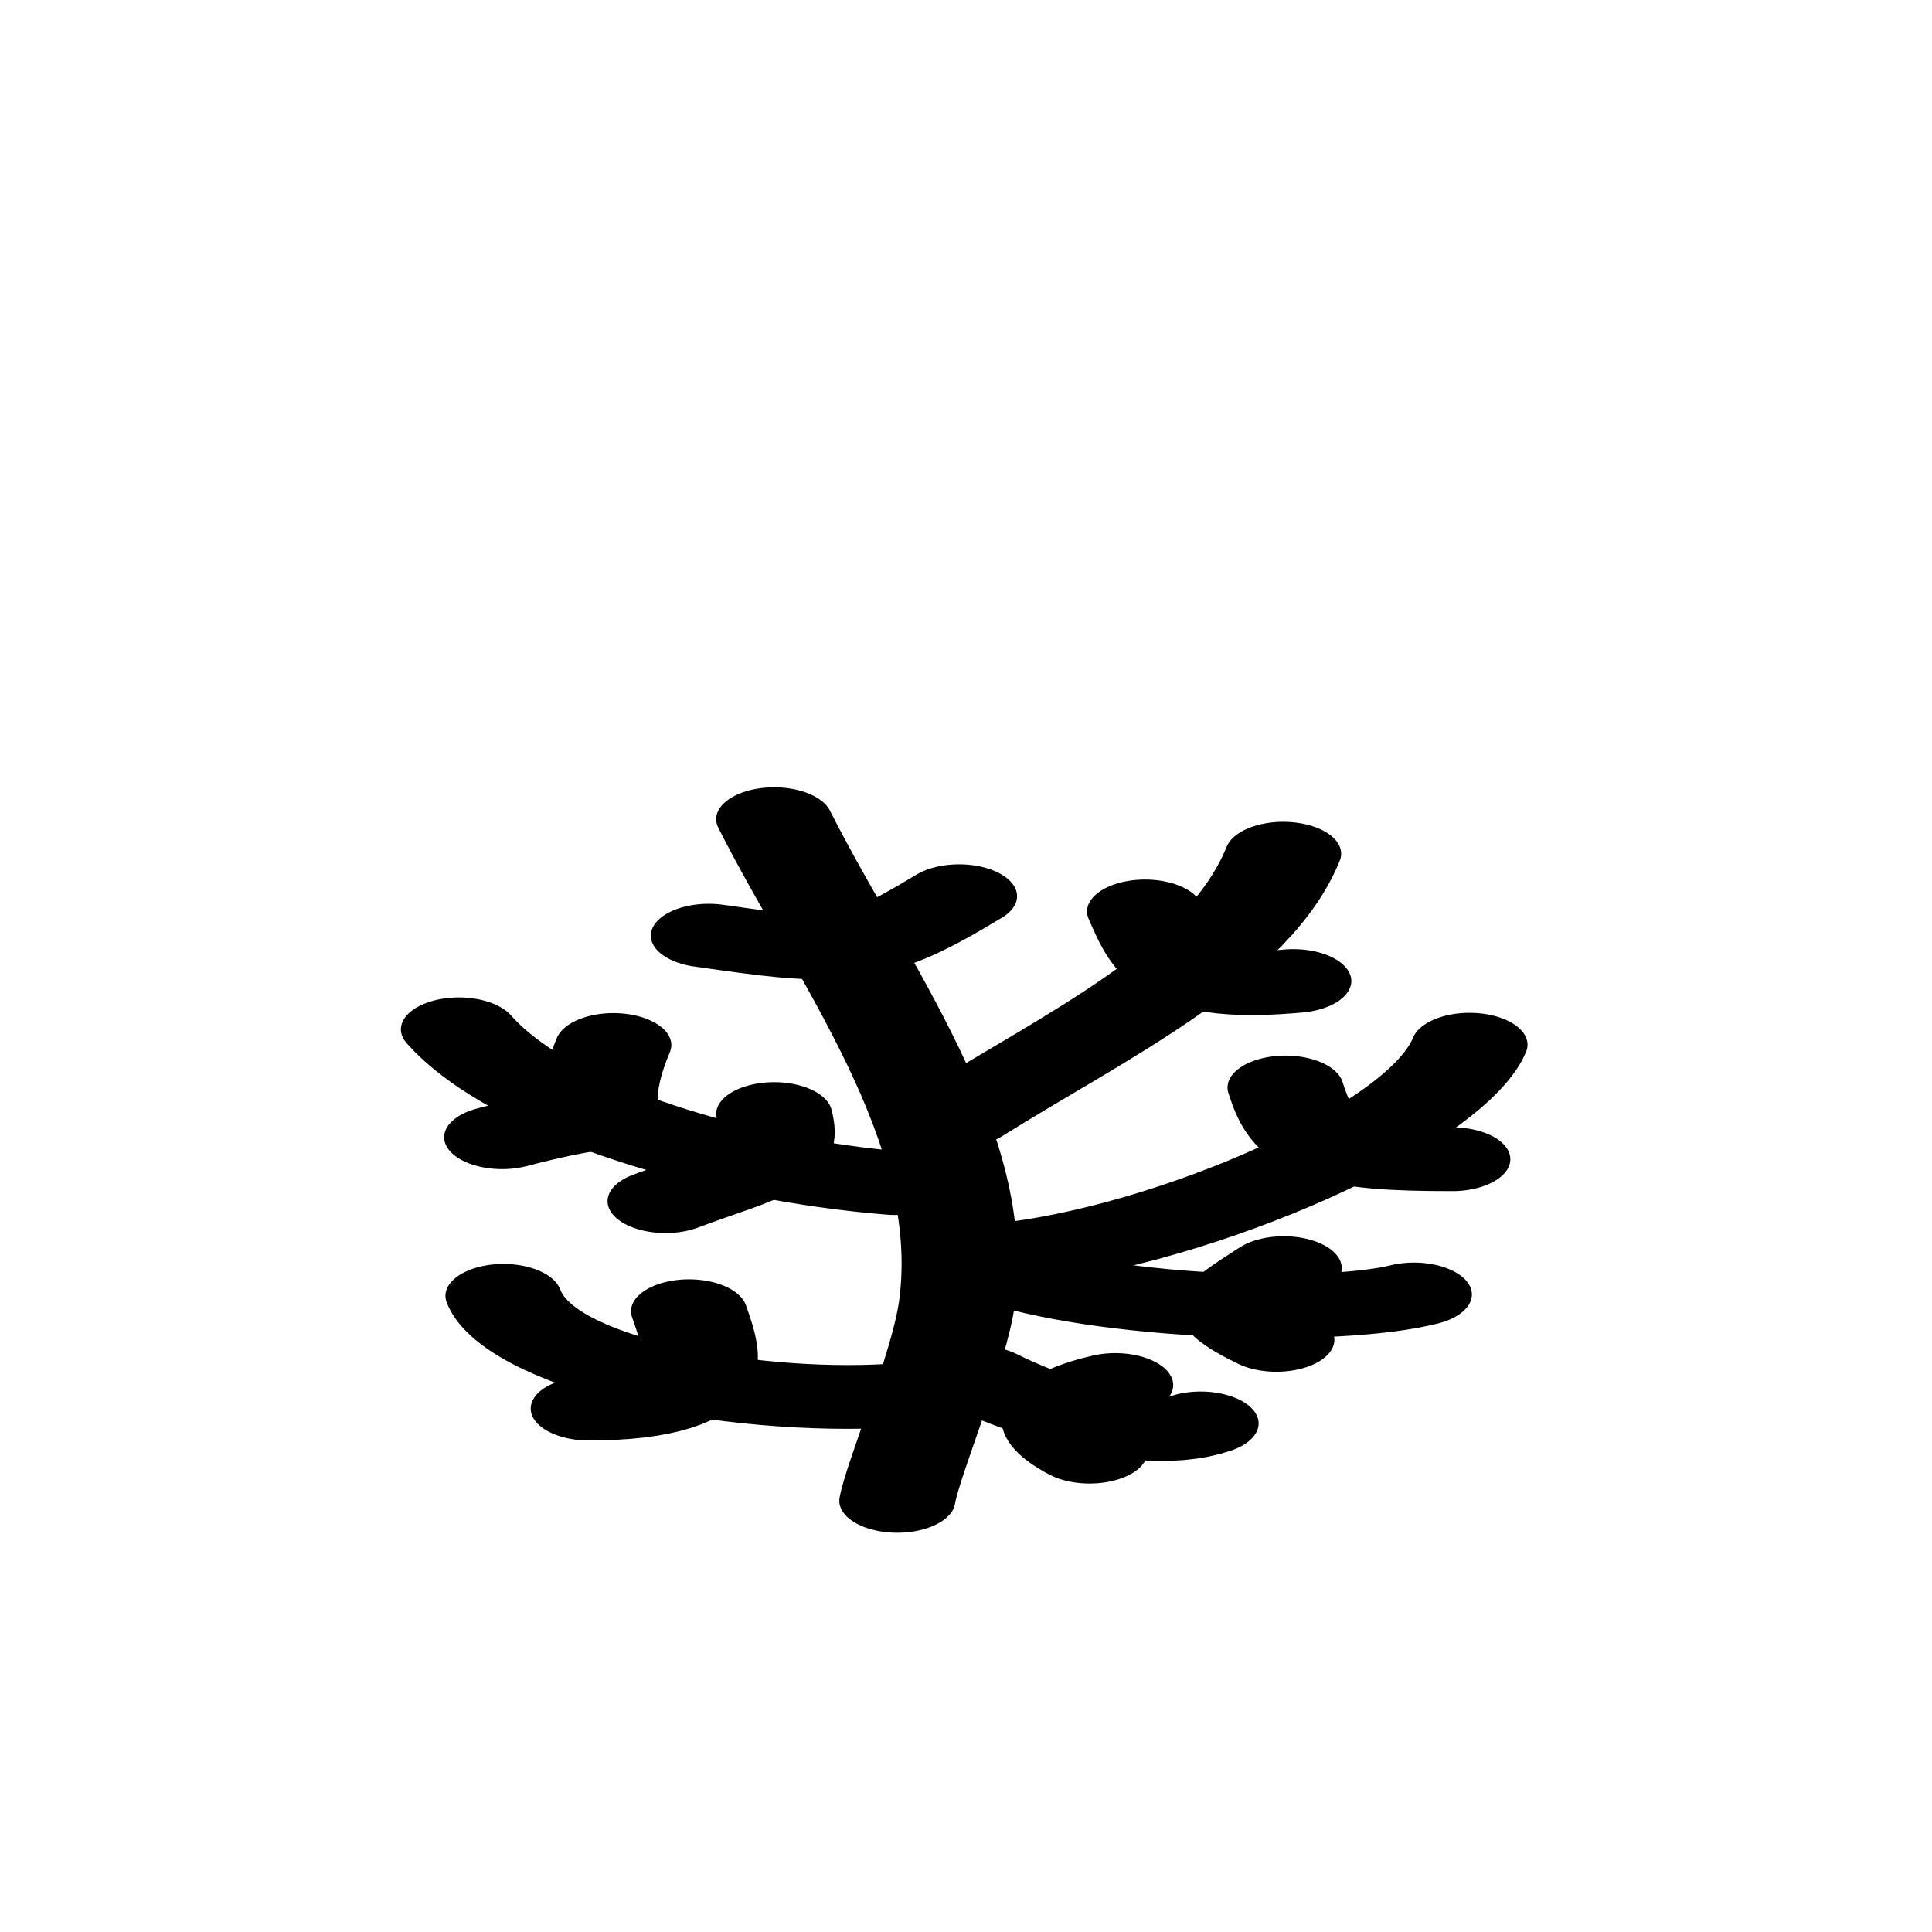
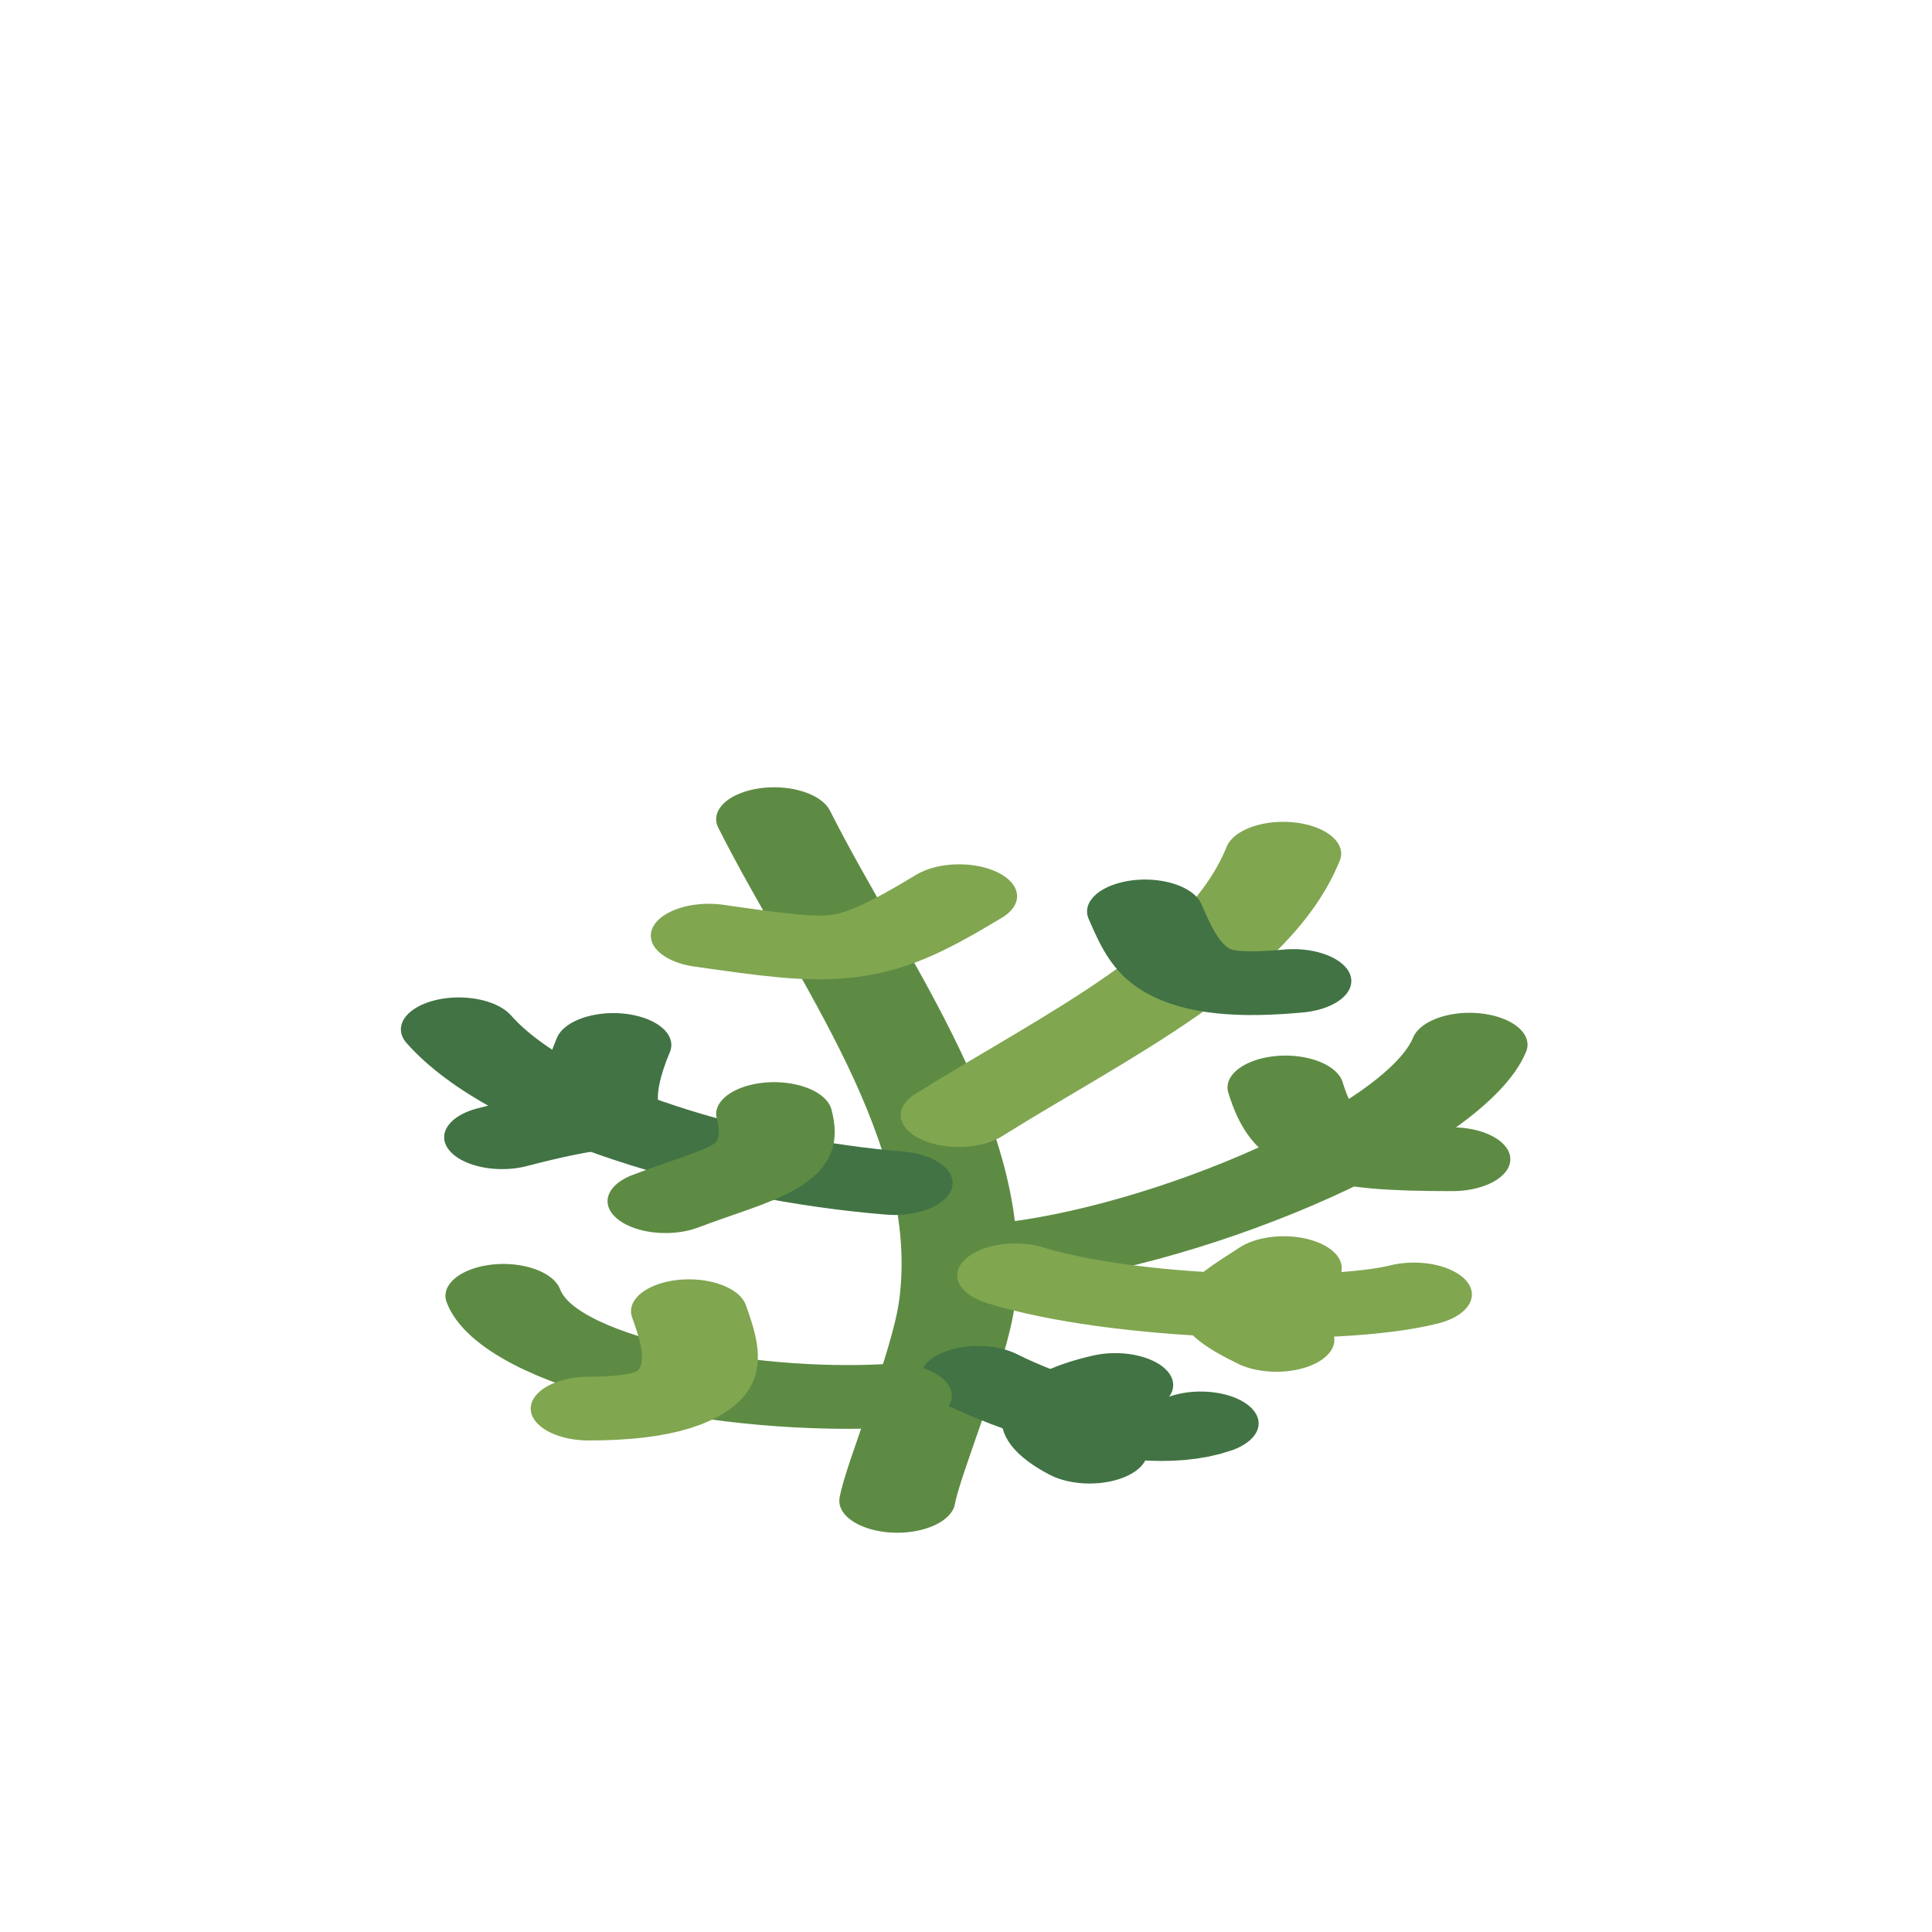
<svg xmlns="http://www.w3.org/2000/svg" width="56" height="56" viewBox="0 0 400 400" fill="none">
  <g transform="translate(0 130) scale(1 .55)">
-     <path opacity="1" d="M160.272 72C176.219 129.542 202.776 191.36 198.131 254.03C196.582 274.935 186.929 316.551 185.768 328.607" stroke="#000000" stroke-opacity="1" stroke-width="24" stroke-linecap="round" stroke-linejoin="round" />
-     <path opacity="1" d="M265.675 85C256.448 126.544 224.784 153.448 198.483 183.398" stroke="#000000" stroke-opacity="1" stroke-width="24" stroke-linecap="round" stroke-linejoin="round" />
-     <path opacity="1" d="M95 151.104C110.329 182.519 151.892 204.098 185.23 208.986" stroke="#000000" stroke-opacity="1" stroke-width="24" stroke-linecap="round" stroke-linejoin="round" />
-     <path opacity="1" d="M208.269 235.997C245.661 229.058 297.448 187.288 304.258 156.893" stroke="#000000" stroke-opacity="1" stroke-width="24" stroke-linecap="round" stroke-linejoin="round" />
-     <path opacity="1" d="M210.191 243.714C232.938 256.407 276.202 258.432 292.741 250.921" stroke="#000000" stroke-opacity="1" stroke-width="24" stroke-linecap="round" stroke-linejoin="round" />
-     <path opacity="1" d="M202.511 282.302C211.927 290.948 235.996 307.479 248.585 299.462" stroke="#000000" stroke-opacity="1" stroke-width="24" stroke-linecap="round" stroke-linejoin="round" />
-     <path opacity="1" d="M185.051 289C151.895 292.586 109.428 276.5 104.223 251.432" stroke="#000000" stroke-opacity="1" stroke-width="24" stroke-linecap="round" stroke-linejoin="round" />
-     <path opacity="1" d="M198.576 101C177.613 124.025 173.809 122.837 146.742 115.854" stroke="#000000" stroke-opacity="1" stroke-width="24" stroke-linecap="round" stroke-linejoin="round" />
-     <path opacity="1" d="M126.993 157C117.594 197.811 137.931 175.582 103.956 191.729" stroke="#000000" stroke-opacity="1" stroke-width="24" stroke-linecap="round" stroke-linejoin="round" />
-     <path opacity="1" d="M160.271 183C163.225 203.282 154.125 204.561 137.786 215.799" stroke="#000000" stroke-opacity="1" stroke-width="24" stroke-linecap="round" stroke-linejoin="round" />
-     <path opacity="1" d="M142.644 257.22C146.304 275.734 148.992 293.878 121.878 293.878" stroke="#000000" stroke-opacity="1" stroke-width="24" stroke-linecap="round" stroke-linejoin="round" />
-     <path opacity="1" d="M237.062 106.729C241.892 127.354 245.386 136.686 267.779 132.924" stroke="#000000" stroke-opacity="1" stroke-width="24" stroke-linecap="round" stroke-linejoin="round" />
-     <path opacity="1" d="M266.145 173C270.207 196.88 276.758 200.011 300.701 200.011" stroke="#000000" stroke-opacity="1" stroke-width="24" stroke-linecap="round" stroke-linejoin="round" />
-     <path opacity="1" d="M265.793 241C255.134 253.518 251.633 256.835 264.266 268.011" stroke="#000000" stroke-opacity="1" stroke-width="24" stroke-linecap="round" stroke-linejoin="round" />
-     <path opacity="1" d="M230.897 285C217.622 290.527 215.779 300.821 225.588 310.082" stroke="#000000" stroke-opacity="1" stroke-width="24" stroke-linecap="round" stroke-linejoin="round" />
+     <path opacity="1" d="M160.272 72C176.219 129.542 202.776 191.36 198.131 254.03C196.582 274.935 186.929 316.551 185.768 328.607" stroke="#5d8b43" stroke-opacity="1" stroke-width="24" stroke-linecap="round" stroke-linejoin="round" />
+     <path opacity="1" d="M265.675 85C256.448 126.544 224.784 153.448 198.483 183.398" stroke="#80a650" stroke-opacity="1" stroke-width="24" stroke-linecap="round" stroke-linejoin="round" />
+     <path opacity="1" d="M95 151.104C110.329 182.519 151.892 204.098 185.23 208.986" stroke="#427344" stroke-opacity="1" stroke-width="24" stroke-linecap="round" stroke-linejoin="round" />
+     <path opacity="1" d="M208.269 235.997C245.661 229.058 297.448 187.288 304.258 156.893" stroke="#5d8b43" stroke-opacity="1" stroke-width="24" stroke-linecap="round" stroke-linejoin="round" />
+     <path opacity="1" d="M210.191 243.714C232.938 256.407 276.202 258.432 292.741 250.921" stroke="#80a650" stroke-opacity="1" stroke-width="24" stroke-linecap="round" stroke-linejoin="round" />
+     <path opacity="1" d="M202.511 282.302C211.927 290.948 235.996 307.479 248.585 299.462" stroke="#427344" stroke-opacity="1" stroke-width="24" stroke-linecap="round" stroke-linejoin="round" />
+     <path opacity="1" d="M185.051 289C151.895 292.586 109.428 276.5 104.223 251.432" stroke="#5d8b43" stroke-opacity="1" stroke-width="24" stroke-linecap="round" stroke-linejoin="round" />
+     <path opacity="1" d="M198.576 101C177.613 124.025 173.809 122.837 146.742 115.854" stroke="#80a650" stroke-opacity="1" stroke-width="24" stroke-linecap="round" stroke-linejoin="round" />
+     <path opacity="1" d="M126.993 157C117.594 197.811 137.931 175.582 103.956 191.729" stroke="#427344" stroke-opacity="1" stroke-width="24" stroke-linecap="round" stroke-linejoin="round" />
+     <path opacity="1" d="M160.271 183C163.225 203.282 154.125 204.561 137.786 215.799" stroke="#5d8b43" stroke-opacity="1" stroke-width="24" stroke-linecap="round" stroke-linejoin="round" />
+     <path opacity="1" d="M142.644 257.22C146.304 275.734 148.992 293.878 121.878 293.878" stroke="#80a650" stroke-opacity="1" stroke-width="24" stroke-linecap="round" stroke-linejoin="round" />
+     <path opacity="1" d="M237.062 106.729C241.892 127.354 245.386 136.686 267.779 132.924" stroke="#427344" stroke-opacity="1" stroke-width="24" stroke-linecap="round" stroke-linejoin="round" />
+     <path opacity="1" d="M266.145 173C270.207 196.88 276.758 200.011 300.701 200.011" stroke="#5d8b43" stroke-opacity="1" stroke-width="24" stroke-linecap="round" stroke-linejoin="round" />
+     <path opacity="1" d="M265.793 241C255.134 253.518 251.633 256.835 264.266 268.011" stroke="#80a650" stroke-opacity="1" stroke-width="24" stroke-linecap="round" stroke-linejoin="round" />
+     <path opacity="1" d="M230.897 285C217.622 290.527 215.779 300.821 225.588 310.082" stroke="#427344" stroke-opacity="1" stroke-width="24" stroke-linecap="round" stroke-linejoin="round" />
  </g>
</svg>
